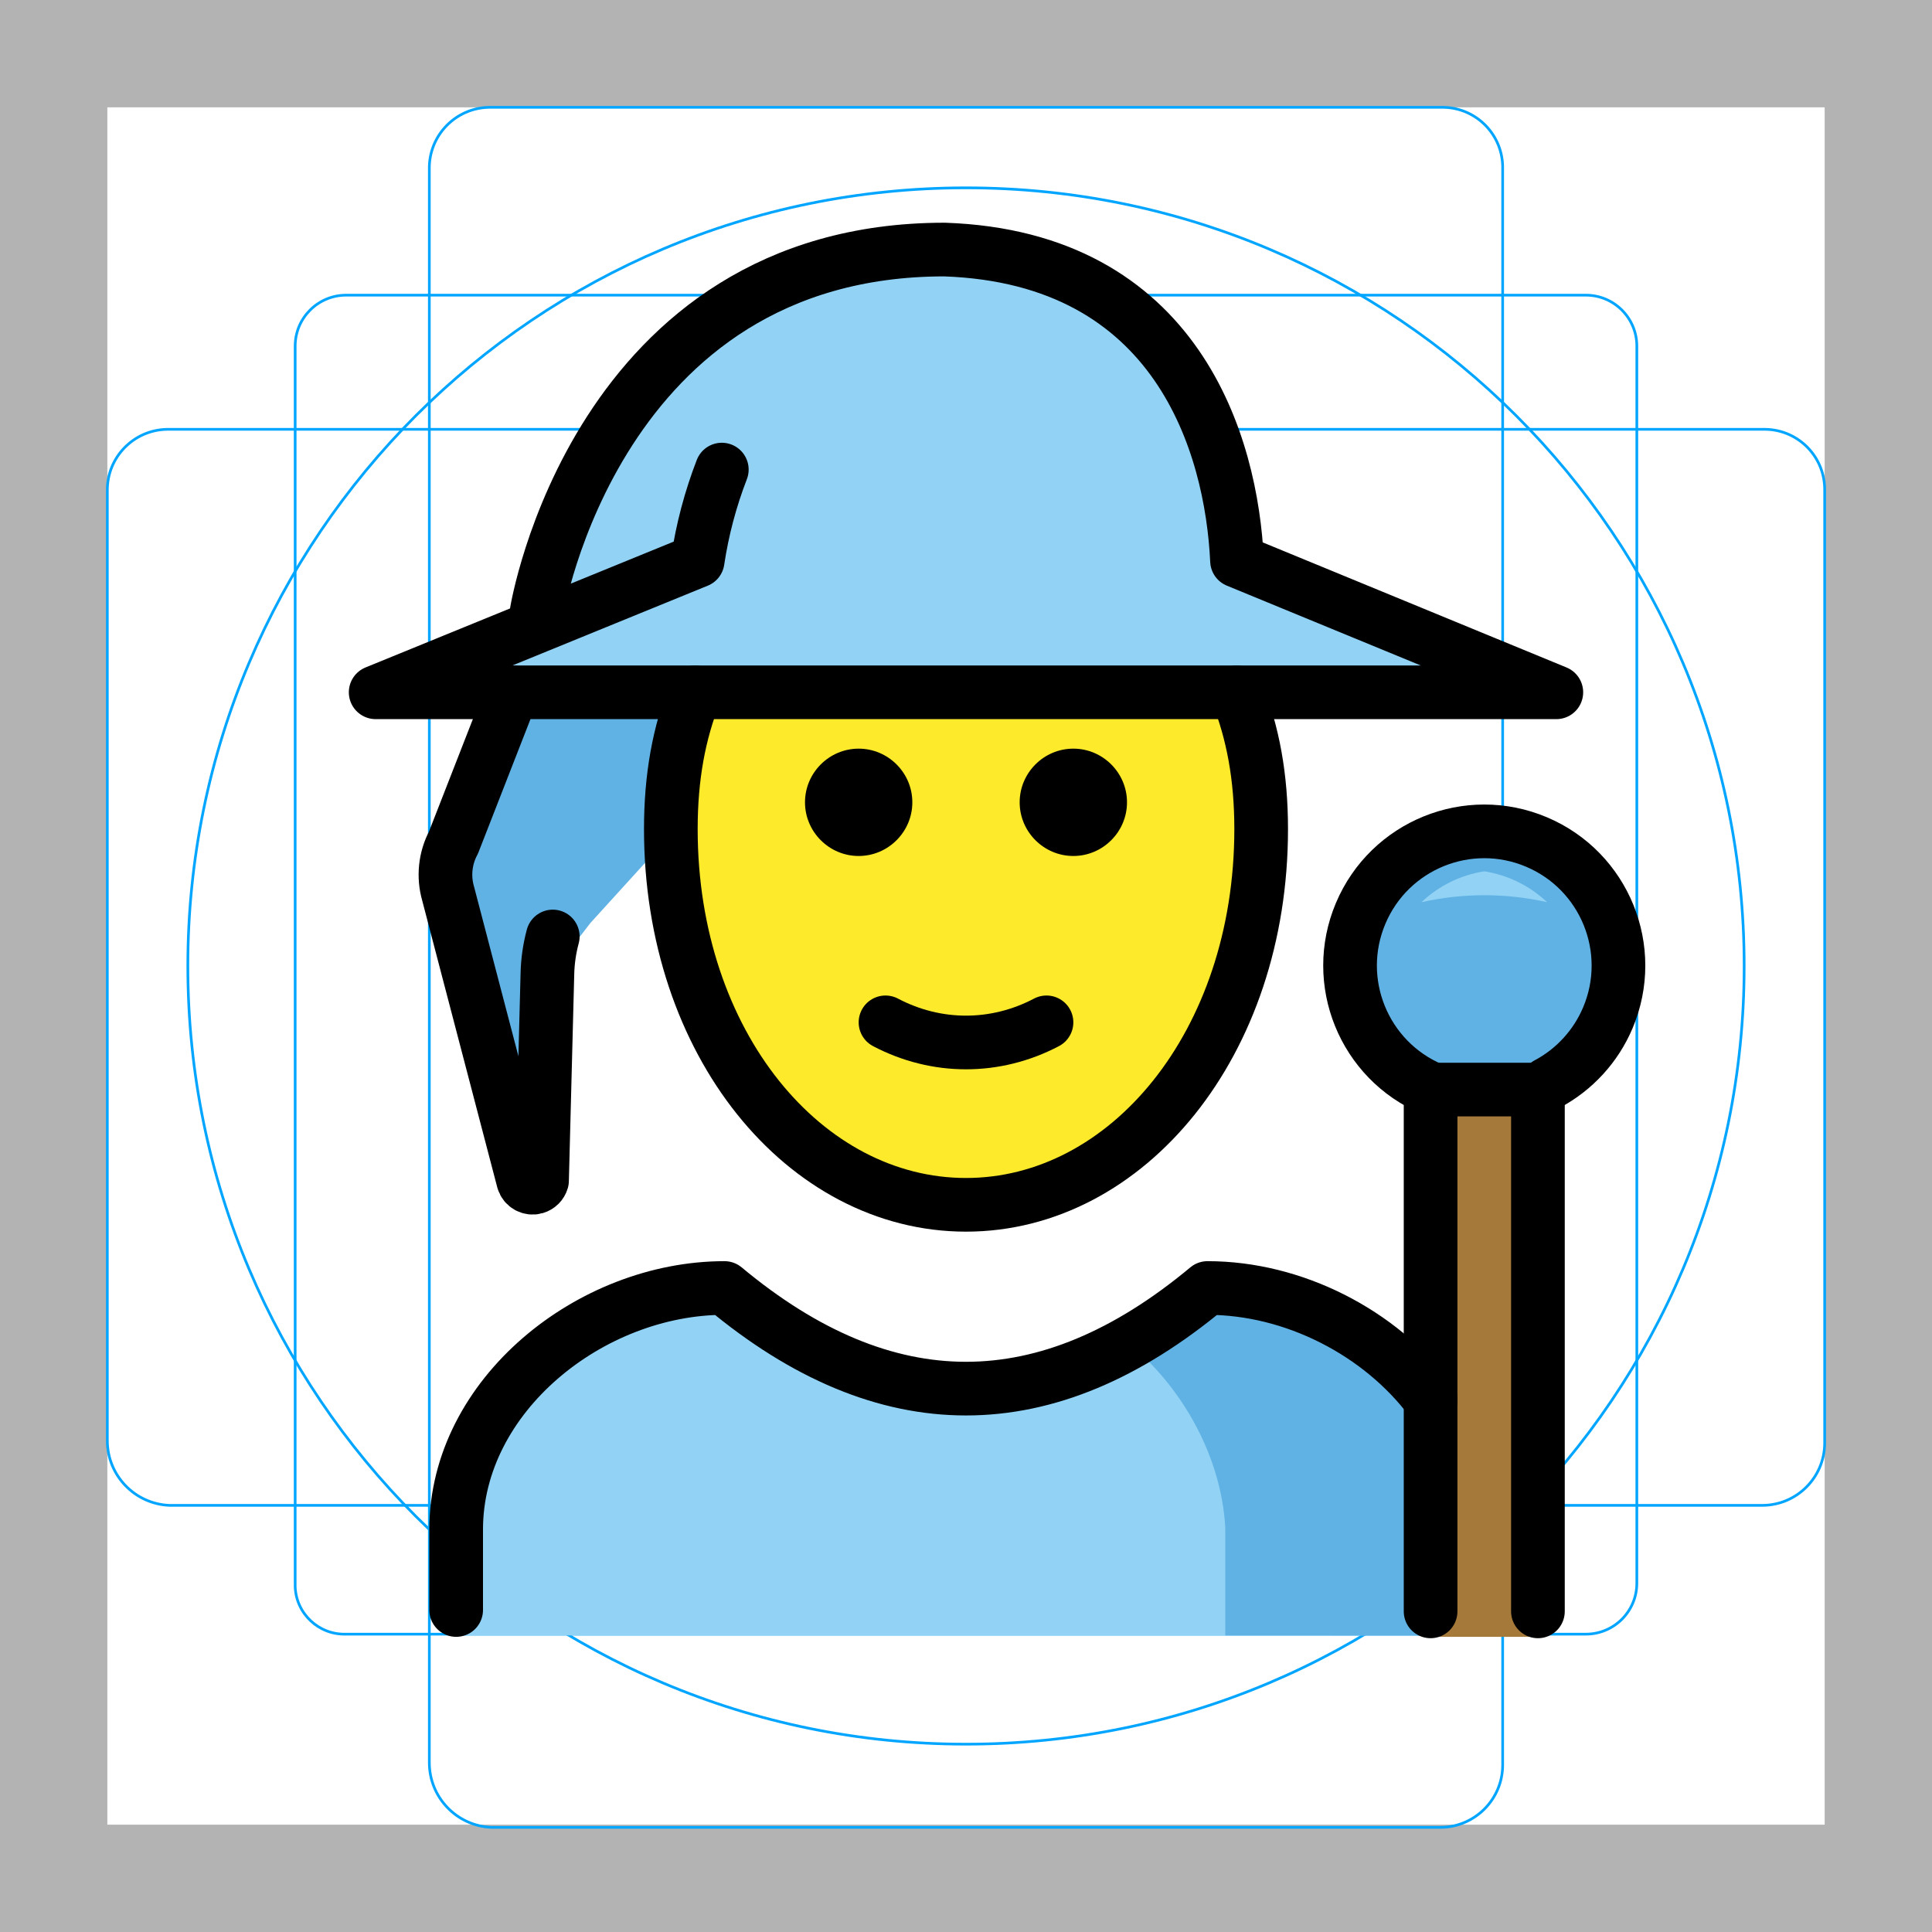
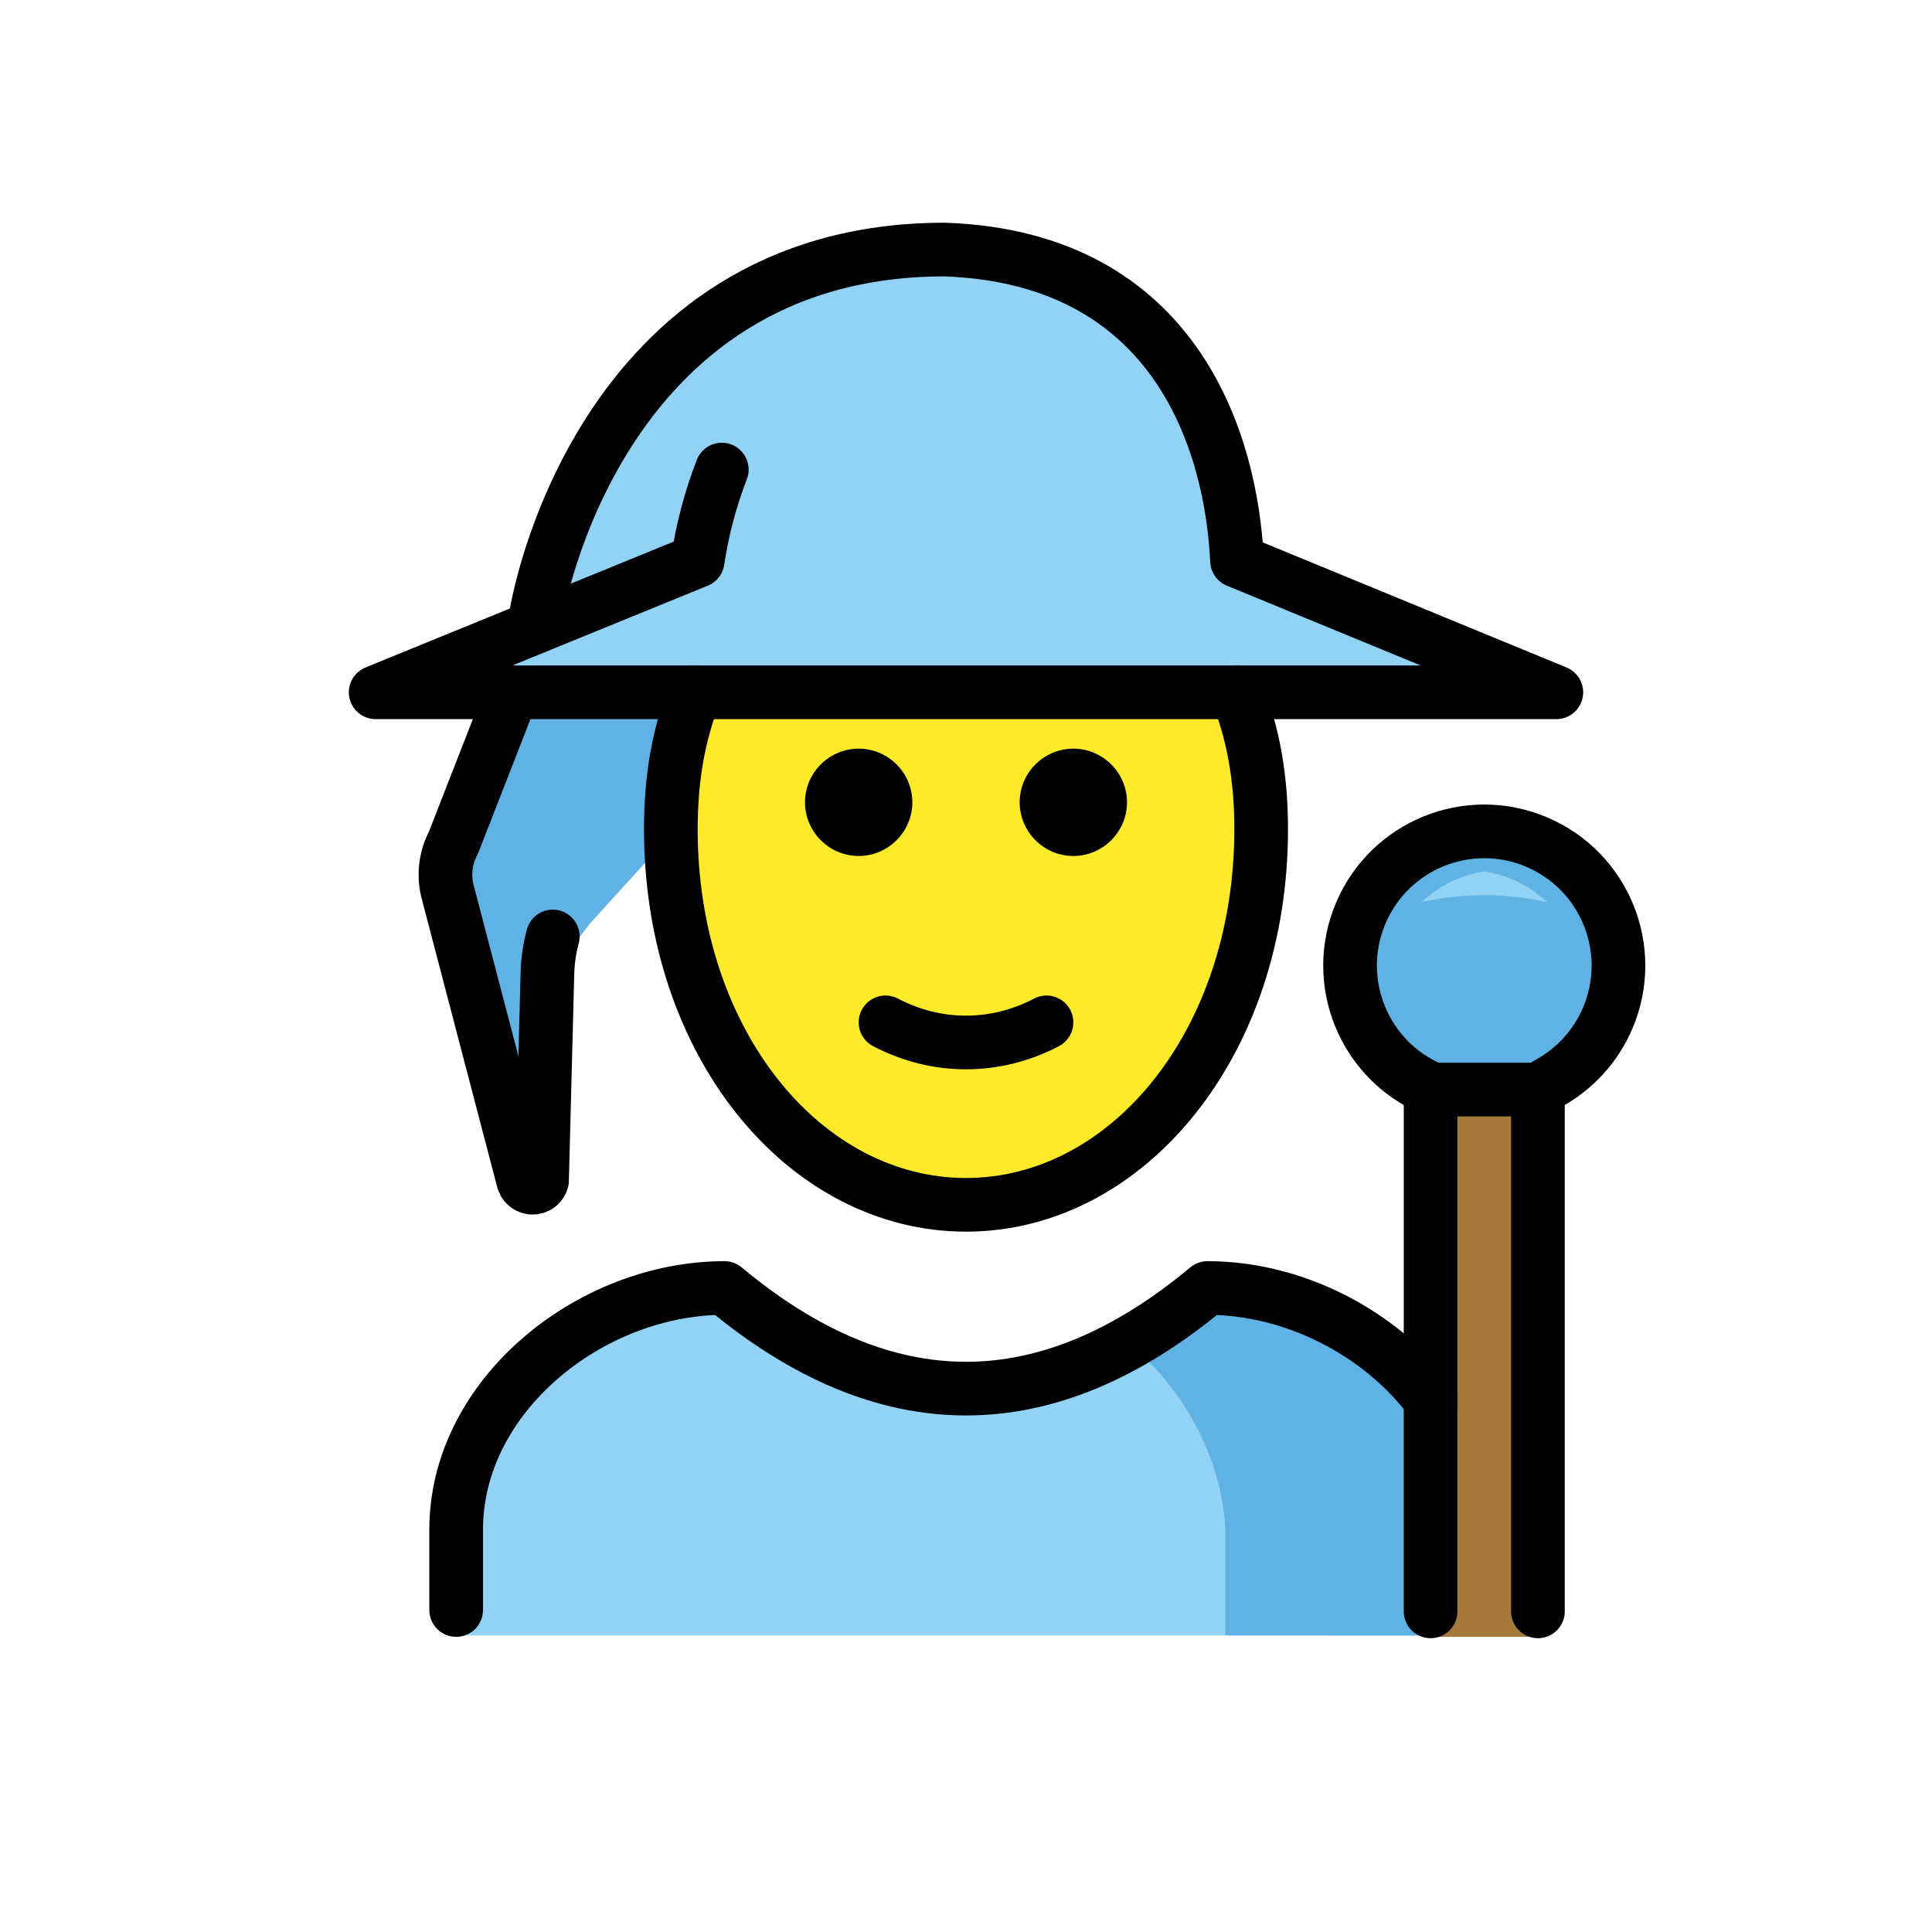
<svg xmlns="http://www.w3.org/2000/svg" id="emoji" viewBox="0 0 72 72" version="1.1">
-   <g id="grid">
-     <path fill="#B3B3B3" d="M68,4v64H4V4H68 M72,0H0v72h72V0z" />
-     <path fill="none" stroke="#00A5FF" stroke-miterlimit="10" stroke-width="0.1" d="M12.9,11h46.2 c1.049-0.001,1.899,0.849,1.9,1.897c0,0.001,0,0.002,0,0.003l0,0V59c0.001,1.049-0.849,1.899-1.897,1.9 c-0.001,0-0.002,0-0.003,0H12.9c-1.014,0.035-1.865-0.758-1.9-1.772c-0.002-0.043-0.002-0.085,0-0.128l0,0V12.9 c-0.001-1.049,0.849-1.899,1.897-1.9C12.898,11,12.899,11,12.9,11z" />
-     <path fill="none" stroke="#00A5FF" stroke-miterlimit="10" stroke-width="0.1" d="M18.3,4h35.5 c1.238,0.023,2.223,1.046,2.2,2.284C56,6.289,56,6.295,56,6.3v59.5c-0.014,1.264-1.036,2.286-2.3,2.3H18.3 c-1.283-0.061-2.294-1.115-2.3-2.4V6.3c-0.021-1.25,0.976-2.279,2.225-2.3C18.25,4,18.275,4,18.3,4z" />
-     <path fill="none" stroke="#00A5FF" stroke-miterlimit="10" stroke-width="0.1" d="M68,18.3v35.5 c-0.014,1.264-1.036,2.286-2.3,2.3H6.3c-1.283-0.061-2.294-1.115-2.3-2.4V18.3c-0.021-1.25,0.976-2.279,2.225-2.3 c0.025-0,0.05-0,0.075,0h59.5c1.238,0.023,2.223,1.046,2.2,2.284C68,18.289,68,18.295,68,18.3z" />
-     <circle cx="36" cy="36" r="29" fill="none" stroke="#00A5FF" stroke-miterlimit="10" stroke-width="0.1" />
-   </g>
+   <defs id="defs53" />
  <g id="color">
-     <path fill="#92D3F5" d="M58,25.7l-11.9-4.8c-0.2-4.3-1.9-11.3-10.6-11.6c-12,0-14.6,11-14.6,11l-1,2l-0.6,1.2L14,25.7" />
-     <path fill="#61B2E4" d="M19.086,25.7L16.8,31.4c-0.311,0.583-0.383,1.265-0.2,1.9L19.5,44 c0.056,0.193,0.259,0.304,0.452,0.248C20.072,44.213,20.165,44.12,20.2,44l0.2-7.7l0.6-0.6l1-1.3l8-8.8" />
-     <path fill="#92D3F5" d="M17,60.949v-4c0-4.994,5.008-9,10-9c6,5,12,5,18,0c4.994,0,10,4.006,10,9v4" />
-     <path fill="#61B2E4" d="M45.662,60.949v-4.012c-0.14-2.631-1.594-5.262-3.648-6.912 c0.995-0.554,1.99-1.246,2.986-2.075c4.994,0,10,4.006,10,9v4" />
-     <path fill="#61B2E4" d="M53.368,40.539c-2.544-1.075-3.735-4.008-2.66-6.552s4.008-3.735,6.552-2.66 s3.735,4.008,2.66,6.552c-0.448,1.06-1.248,1.933-2.265,2.472" />
-     <path fill="#92D3F5" d="M55.315,32.472c-0.879,0.137-1.695,0.538-2.34,1.15c1.541-0.347,3.139-0.347,4.68,0 C57.009,33.01,56.193,32.609,55.315,32.472z" />
-     <polyline fill="#A57939" points="57.314,61 57.314,40.539 53.314,40.539 53.314,61" />
+     <path fill="#92D3F5" d="M58,25.7l-11.9-4.8c-0.2-4.3-1.9-11.3-10.6-11.6c-12,0-14.6,11-14.6,11l-1,2l-0.6,1.2L14,25.7" id="path13" />
+     <path fill="#61B2E4" d="M19.086,25.7L16.8,31.4c-0.311,0.583-0.383,1.265-0.2,1.9L19.5,44 c0.056,0.193,0.259,0.304,0.452,0.248C20.072,44.213,20.165,44.12,20.2,44l0.2-7.7l0.6-0.6l1-1.3l8-8.8" id="path15" />
+     <path fill="#92D3F5" d="M17,60.949v-4c0-4.994,5.008-9,10-9c6,5,12,5,18,0c4.994,0,10,4.006,10,9v4" id="path17" />
+     <path fill="#61B2E4" d="M45.662,60.949v-4.012c-0.14-2.631-1.594-5.262-3.648-6.912 c0.995-0.554,1.99-1.246,2.986-2.075c4.994,0,10,4.006,10,9v4" id="path19" />
+     <path fill="#61B2E4" d="M53.368,40.539c-2.544-1.075-3.735-4.008-2.66-6.552s4.008-3.735,6.552-2.66 s3.735,4.008,2.66,6.552c-0.448,1.06-1.248,1.933-2.265,2.472" id="path21" />
+     <path fill="#92D3F5" d="M55.315,32.472c-0.879,0.137-1.695,0.538-2.34,1.15c1.541-0.347,3.139-0.347,4.68,0 C57.009,33.01,56.193,32.609,55.315,32.472z" id="path23" />
+     <polyline fill="#A57939" points="57.314,61 57.314,40.539 53.314,40.539 53.314,61" id="polyline25" />
  </g>
  <g id="skin">
-     <path fill="#FCEA2B" d="M25.907,25.8C25.302,27.315,25,28.956,25,30.9c0,8,5,14,11,14s11-6,11-14 c0-1.944-0.302-3.585-0.906-5.1" />
+     <path fill="#FCEA2B" d="M25.907,25.8C25.302,27.315,25,28.956,25,30.9c0,8,5,14,11,14s11-6,11-14 c0-1.944-0.302-3.585-0.906-5.1" id="path28" />
  </g>
  <g id="line">
-     <path fill="none" stroke="#000000" stroke-linecap="round" stroke-linejoin="round" stroke-width="2" d="M19.086,25.8L16.9,31.4 c-0.311,0.583-0.383,1.265-0.2,1.9L19.5,44c0.056,0.193,0.259,0.304,0.452,0.248C20.072,44.213,20.165,44.12,20.2,44 l0.2-7.7c0.01-0.473,0.077-0.943,0.2-1.4" />
-     <path fill="none" stroke="#000000" stroke-linecap="round" stroke-linejoin="round" stroke-width="2" d="M26.9,17.5 c-0.424,1.097-0.726,2.237-0.9,3.4l0,0l-12,4.9h44l-11.9-4.9c-0.2-4.3-2.2-11.3-10.9-11.6C22.2,9.3,20,22.8,20,22.8" />
-     <path fill="none" stroke="#000000" stroke-linecap="round" stroke-linejoin="round" stroke-width="2" d="M53.368,40.59 c-2.544-1.075-3.735-4.008-2.66-6.552s4.008-3.735,6.552-2.66s3.735,4.008,2.66,6.552 c-0.448,1.06-1.248,1.933-2.265,2.472" />
-     <polyline fill="none" stroke="#000000" stroke-linecap="round" stroke-linejoin="round" stroke-width="2" points="57.314,60.051 57.314,40.605 53.314,40.605 53.314,60.051" />
-     <path fill="none" stroke="#000000" stroke-linecap="round" stroke-linejoin="round" stroke-width="2" d="M17,60v-3 c0-4.994,5.008-9,10-9c6,5,12,5,18,0c3.212,0,6.429,1.657,8.316,4.169" />
-     <path d="M42,29.9c0,1.1-0.9,2-2,2s-2-0.9-2-2s0.9-2,2-2S42,28.8,42,29.9" />
-     <path d="M34,29.9c0,1.1-0.9,2-2,2c-1.1,0-2-0.9-2-2s0.9-2,2-2C33.1,27.9,34,28.8,34,29.9" />
-     <path fill="none" stroke="#000000" stroke-linecap="round" stroke-linejoin="round" stroke-width="2" d="M25.907,25.8 C25.302,27.315,25,28.956,25,30.9c0,8,5,14,11,14s11-6,11-14c0-1.944-0.302-3.585-0.906-5.1" />
-     <path fill="none" stroke="#000000" stroke-linecap="round" stroke-linejoin="round" stroke-width="2" d="M33,38.1c1.9,1,4.1,1,6,0" />
+     <path fill="none" stroke="#000000" stroke-linecap="round" stroke-linejoin="round" stroke-width="2" d="M19.086,25.8L16.9,31.4 c-0.311,0.583-0.383,1.265-0.2,1.9L19.5,44c0.056,0.193,0.259,0.304,0.452,0.248C20.072,44.213,20.165,44.12,20.2,44 l0.2-7.7c0.01-0.473,0.077-0.943,0.2-1.4" id="path31" />
+     <path fill="none" stroke="#000000" stroke-linecap="round" stroke-linejoin="round" stroke-width="2" d="M26.9,17.5 c-0.424,1.097-0.726,2.237-0.9,3.4l0,0l-12,4.9h44l-11.9-4.9c-0.2-4.3-2.2-11.3-10.9-11.6C22.2,9.3,20,22.8,20,22.8" id="path33" />
+     <path fill="none" stroke="#000000" stroke-linecap="round" stroke-linejoin="round" stroke-width="2" d="M53.368,40.59 c-2.544-1.075-3.735-4.008-2.66-6.552s4.008-3.735,6.552-2.66s3.735,4.008,2.66,6.552 c-0.448,1.06-1.248,1.933-2.265,2.472" id="path35" />
+     <polyline fill="none" stroke="#000000" stroke-linecap="round" stroke-linejoin="round" stroke-width="2" points="57.314,60.051 57.314,40.605 53.314,40.605 53.314,60.051" id="polyline37" />
+     <path fill="none" stroke="#000000" stroke-linecap="round" stroke-linejoin="round" stroke-width="2" d="M17,60v-3 c0-4.994,5.008-9,10-9c6,5,12,5,18,0c3.212,0,6.429,1.657,8.316,4.169" id="path39" />
+     <path d="M42,29.9c0,1.1-0.9,2-2,2s-2-0.9-2-2s0.9-2,2-2S42,28.8,42,29.9" id="path41" />
+     <path d="M34,29.9c0,1.1-0.9,2-2,2c-1.1,0-2-0.9-2-2s0.9-2,2-2C33.1,27.9,34,28.8,34,29.9" id="path43" />
+     <path fill="none" stroke="#000000" stroke-linecap="round" stroke-linejoin="round" stroke-width="2" d="M25.907,25.8 C25.302,27.315,25,28.956,25,30.9c0,8,5,14,11,14s11-6,11-14c0-1.944-0.302-3.585-0.906-5.1" id="path45" />
+     <path fill="none" stroke="#000000" stroke-linecap="round" stroke-linejoin="round" stroke-width="2" d="M33,38.1c1.9,1,4.1,1,6,0" id="path47" />
  </g>
</svg>
